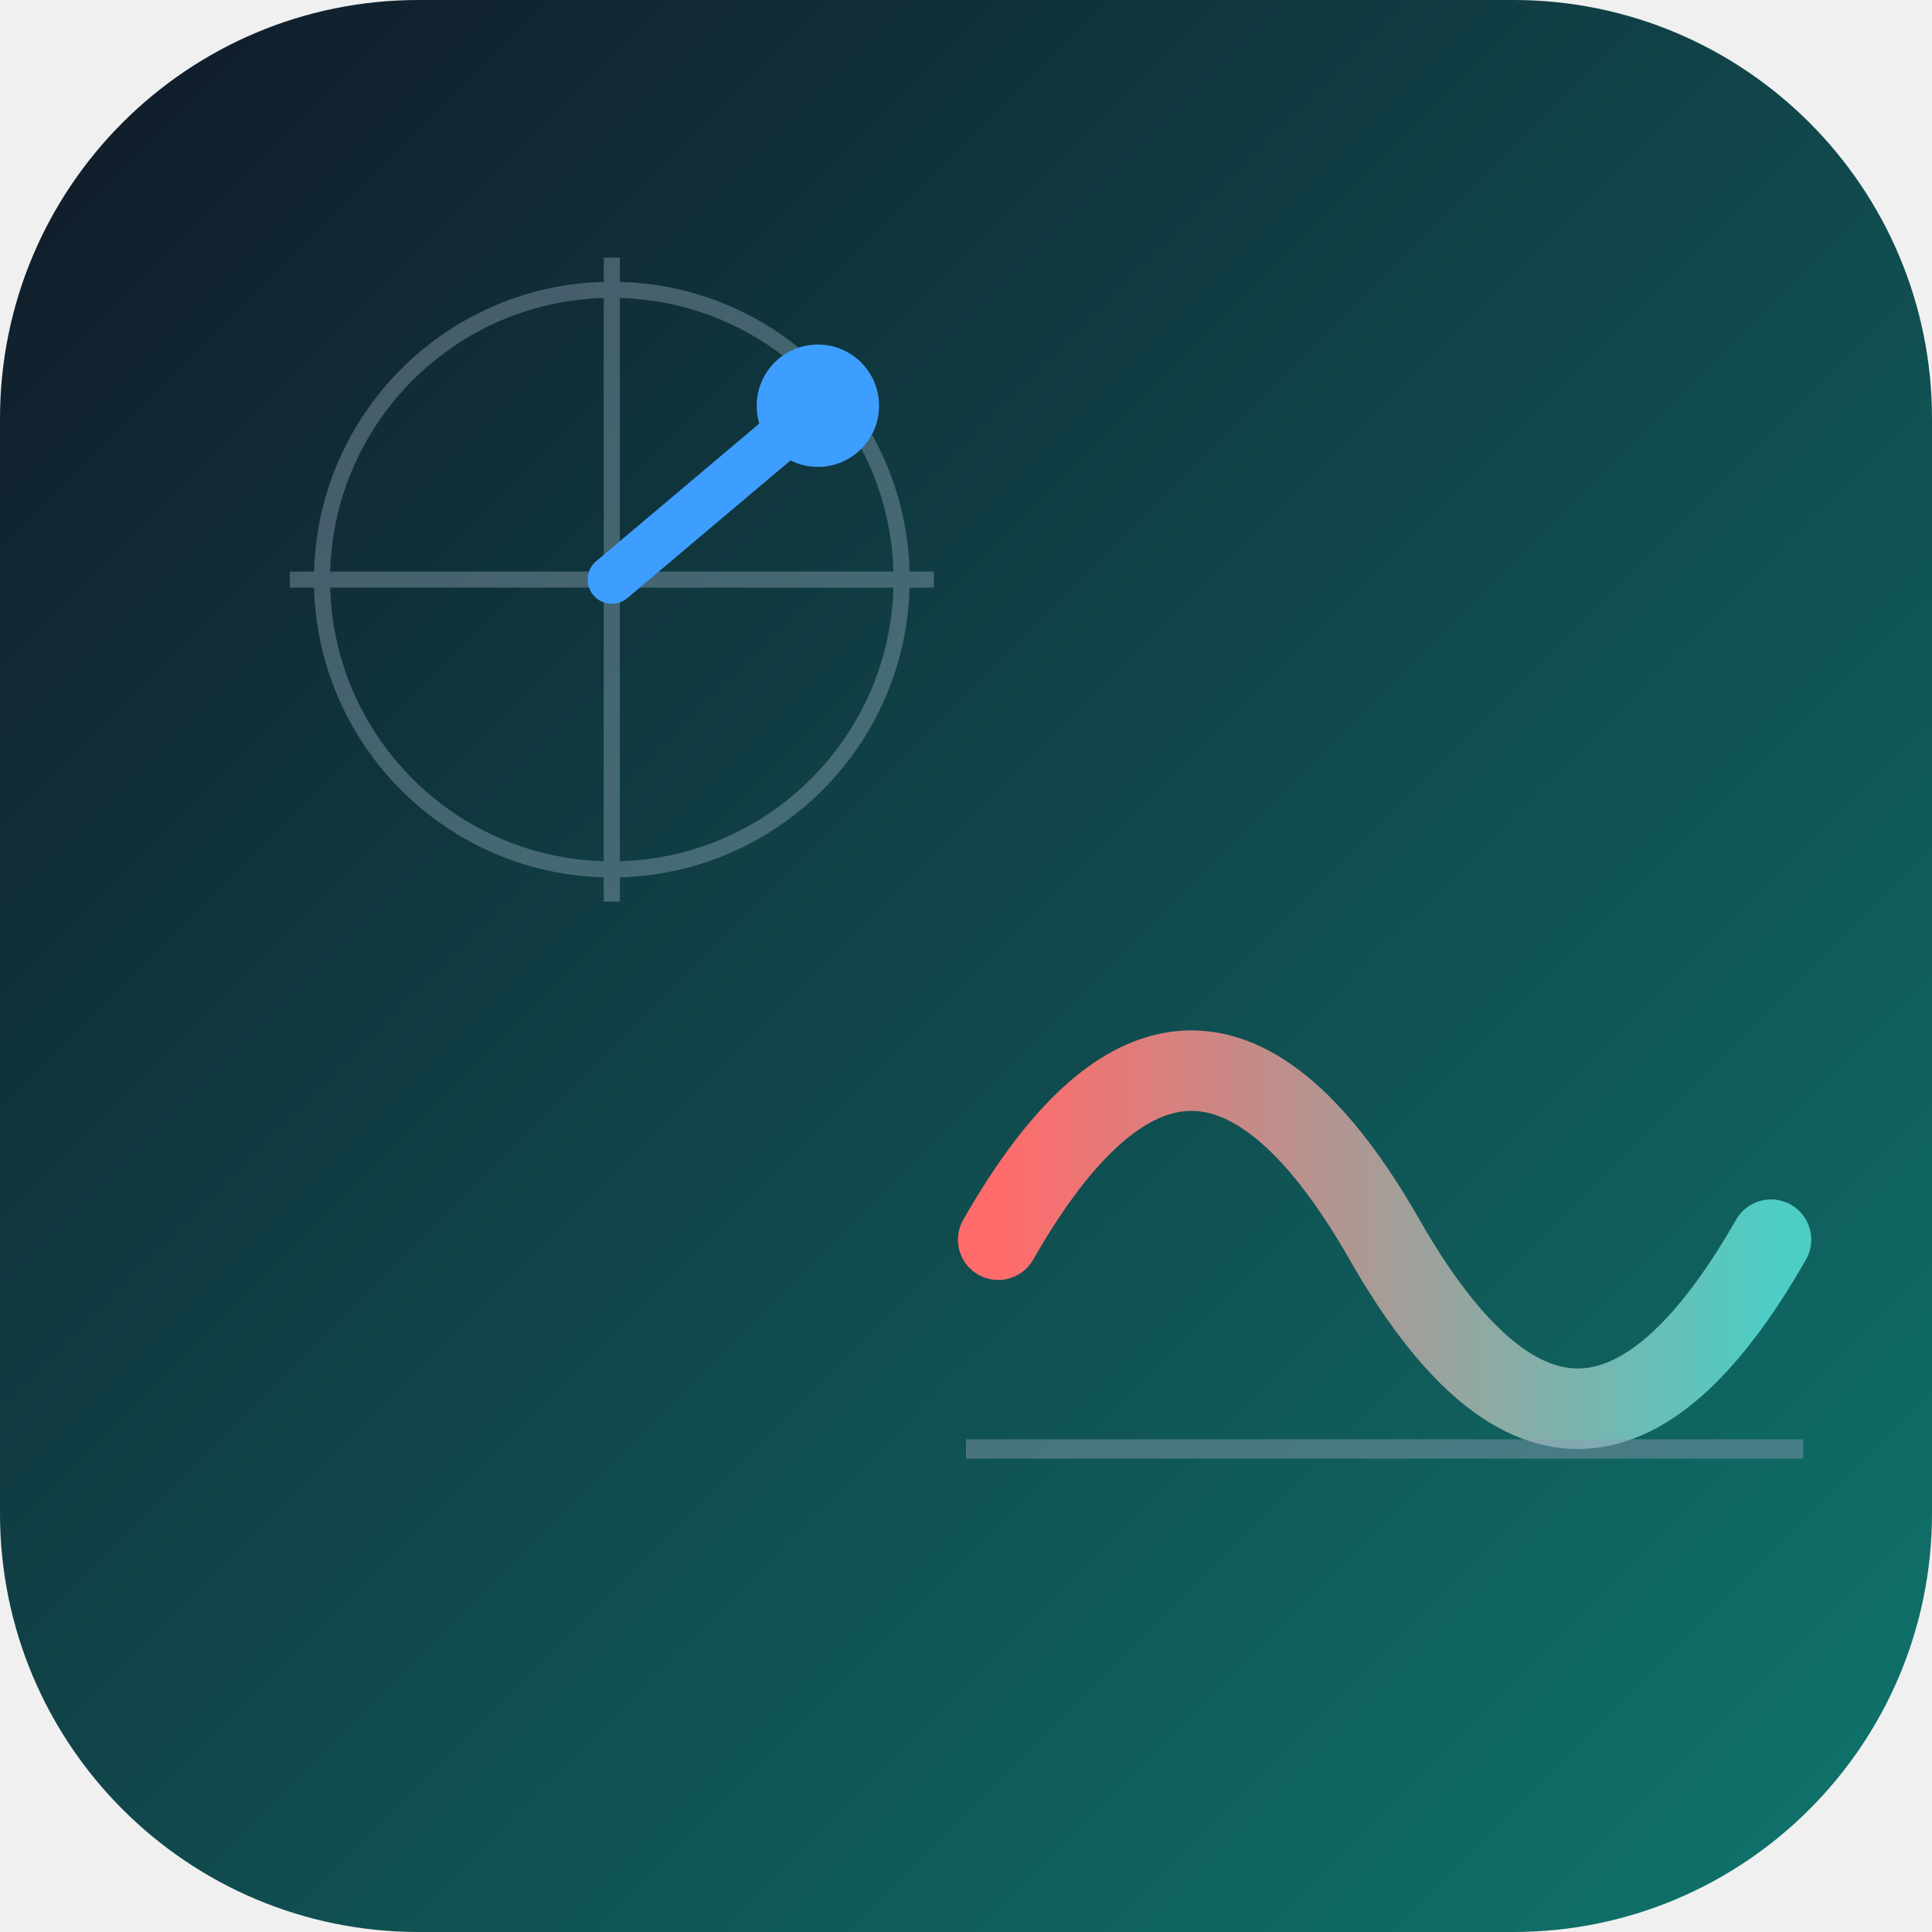
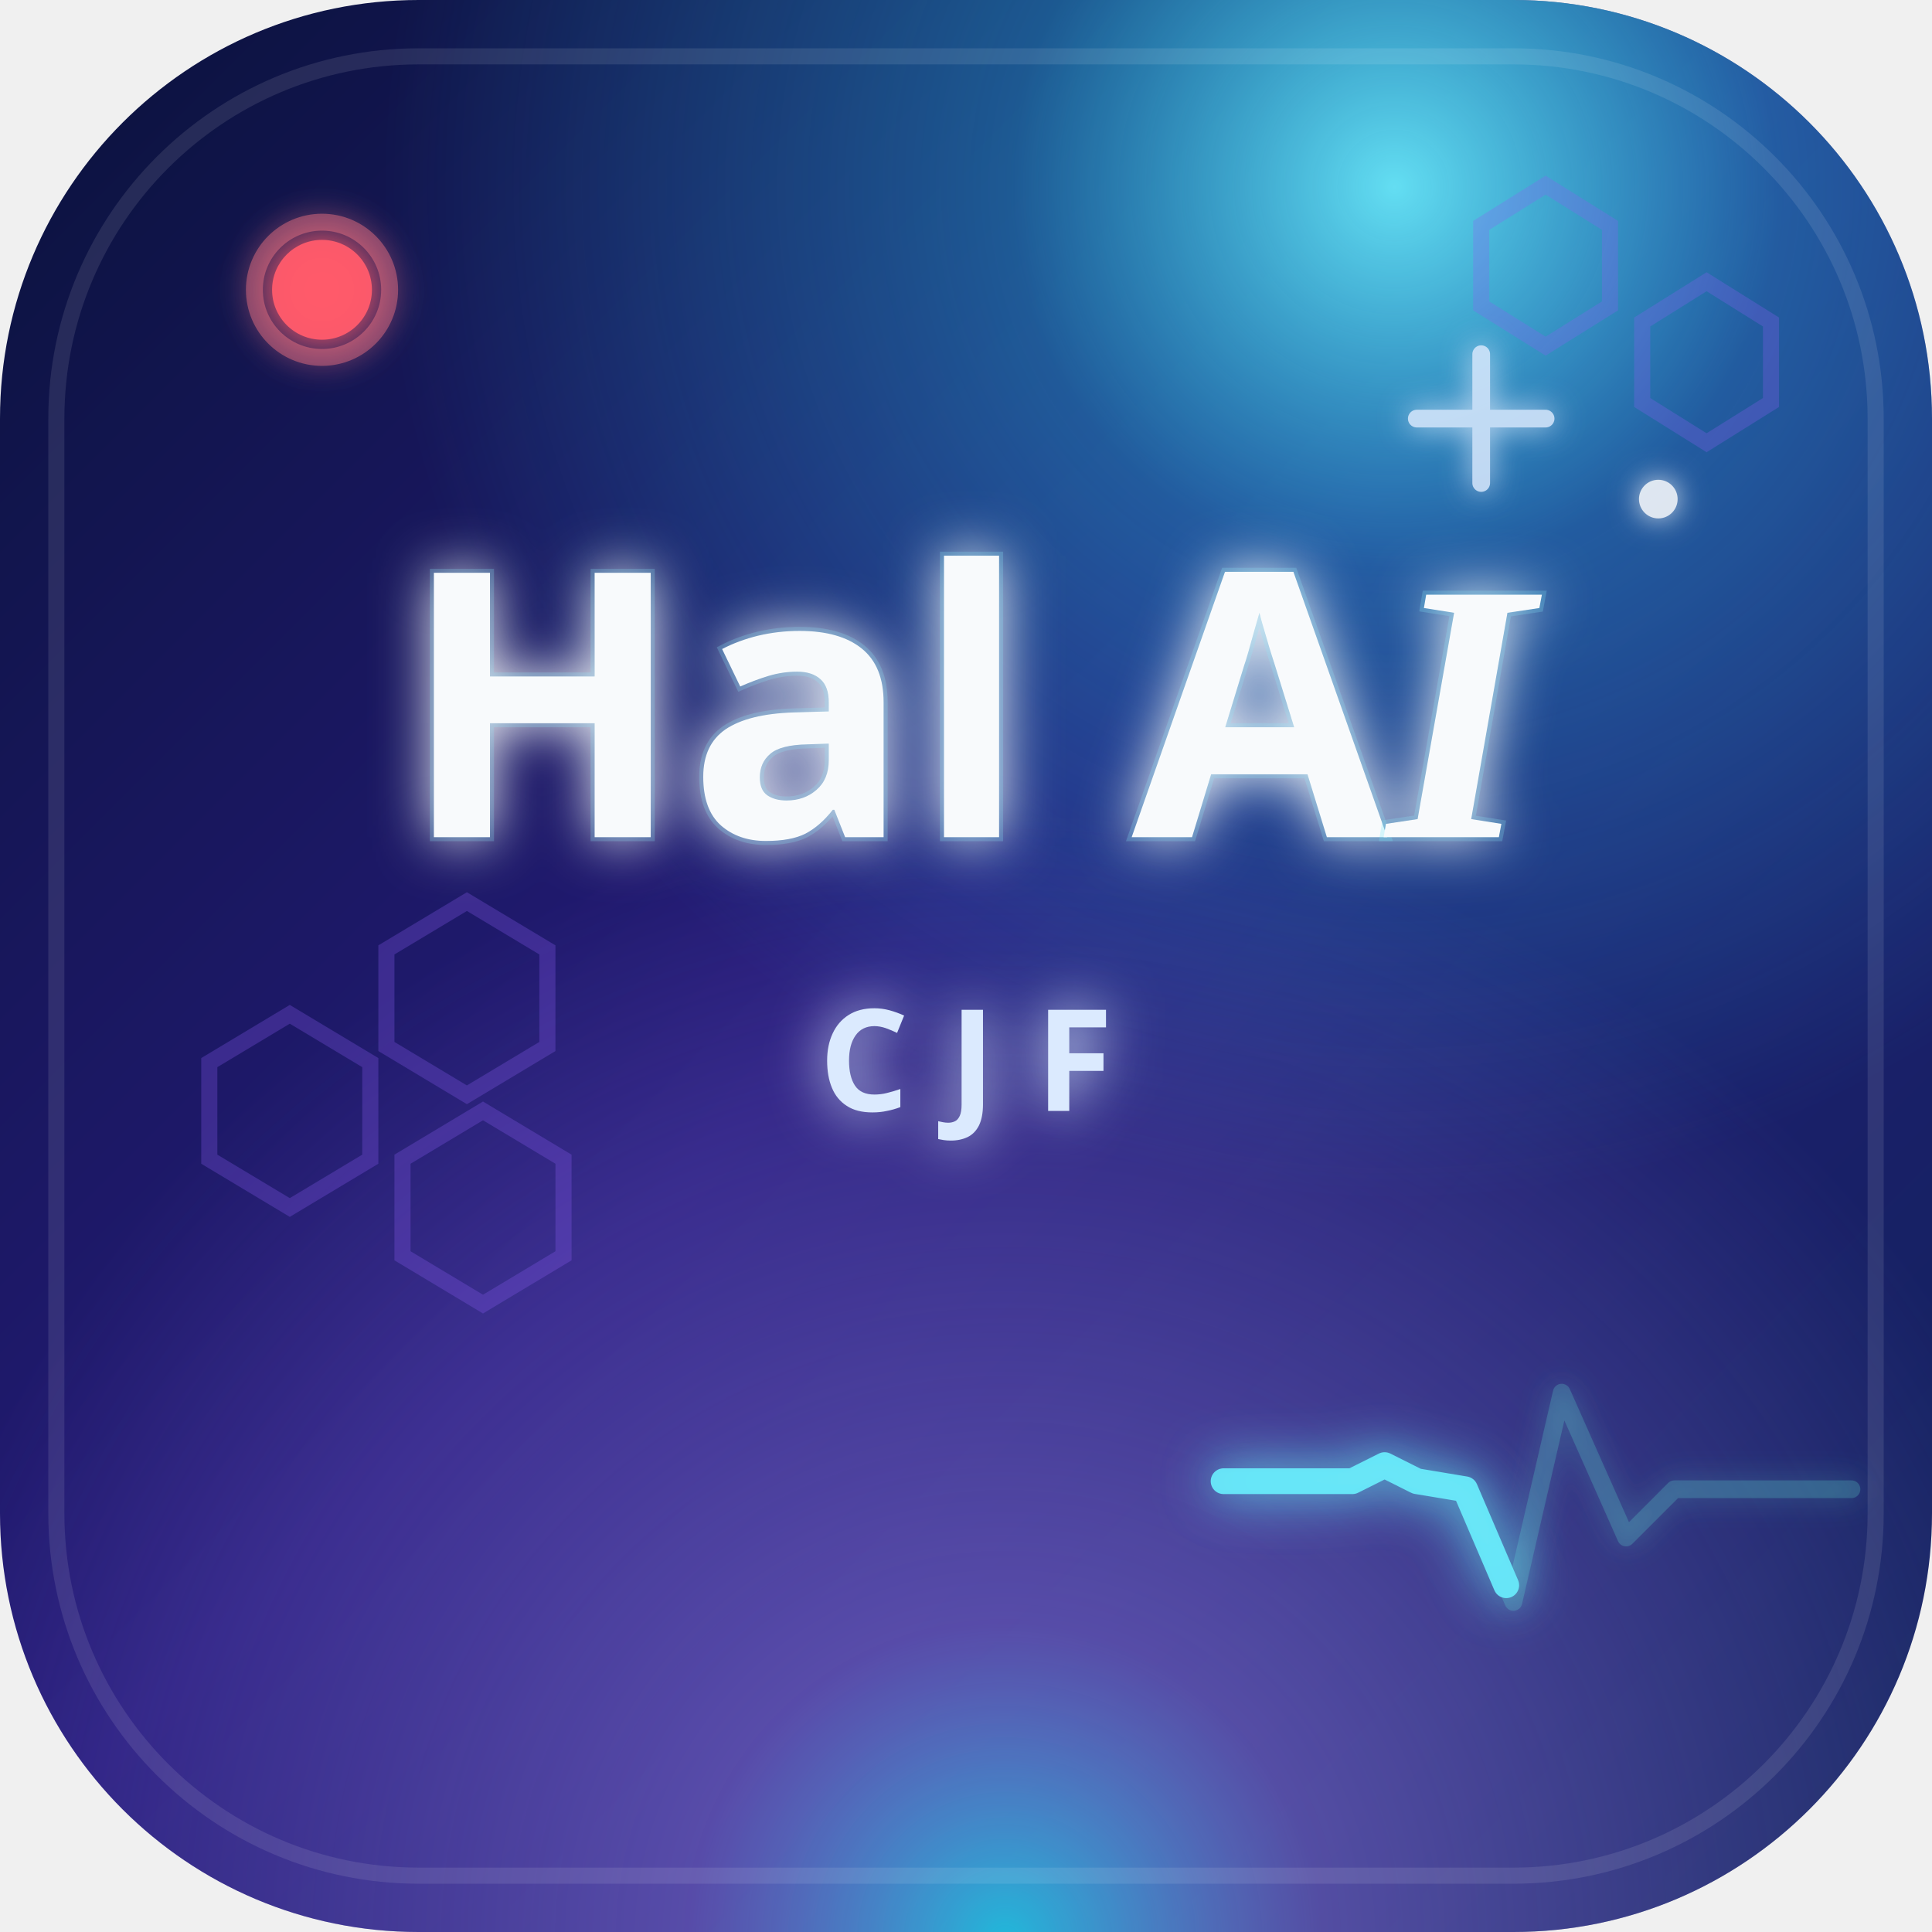
<svg xmlns="http://www.w3.org/2000/svg" viewBox="0 0 120 120" width="120" height="120" role="img" aria-labelledby="title desc">
  <defs>
    <linearGradient id="bg" x1="0%" y1="0%" x2="100%" y2="100%">
-       <stop offset="0%" stop-color="#111827" />
-       <stop offset="100%" stop-color="#0f766e" />
+       <stop offset="0%" stop-color="#09123a" />
+       <stop offset="48%" stop-color="#251b7a" />
+       <stop offset="100%" stop-color="#0f2459" />
    </linearGradient>
-     <linearGradient id="wave" x1="0%" y1="0%" x2="100%" y2="0%">
-       <stop offset="0%" stop-color="#ff6b6b" />
-       <stop offset="100%" stop-color="#4ecdc4" />
-     </linearGradient>
+     <radialGradient id="topGlow" cx="72%" cy="10%" r="52%">
+       <stop offset="0%" stop-color="#67e8f9" stop-opacity="0.95" />
+       <stop offset="38%" stop-color="#22d3ee" stop-opacity="0.35" />
+       <stop offset="100%" stop-color="#22d3ee" stop-opacity="0" />
+     </radialGradient>
+     <radialGradient id="bottomGlow" cx="52%" cy="100%" r="58%">
+       <stop offset="0%" stop-color="#22d3ee" stop-opacity="0.85" />
+       <stop offset="28%" stop-color="#a78bfa" stop-opacity="0.42" />
+       <stop offset="100%" stop-color="#a78bfa" stop-opacity="0" />
+     </radialGradient>
+     <filter id="glow" x="-40%" y="-40%" width="180%" height="180%">
+       <feGaussianBlur stdDeviation="1.7" result="b" />
+       <feMerge>
+         <feMergeNode in="b" />
+         <feMergeNode in="SourceGraphic" />
+       </feMerge>
+     </filter>
+     <filter id="softGlow" x="-40%" y="-40%" width="180%" height="180%">
+       <feGaussianBlur stdDeviation="0.9" result="b" />
+       <feMerge>
+         <feMergeNode in="b" />
+         <feMergeNode in="SourceGraphic" />
+       </feMerge>
+     </filter>
  </defs>
  <rect width="120" height="120" rx="26" fill="url(#bg)" />
-   <g opacity="0.26" stroke="#dbeafe" stroke-width="1">
-     <line x1="18" y1="36" x2="58" y2="36" />
-     <line x1="38" y1="16" x2="38" y2="56" />
-     <circle cx="38" cy="36" r="18" fill="none" />
+   <rect width="120" height="120" rx="26" fill="url(#topGlow)" />
+   <rect width="120" height="120" rx="26" fill="url(#bottomGlow)" />
+   <rect x="3.5" y="3.5" width="113" height="113" rx="22.5" fill="none" stroke="#ffffff" opacity="0.1" />
+   <g filter="url(#softGlow)">
+     <circle cx="20" cy="18" r="3.1" fill="#ff5a6b" opacity="0.96">
+       <animate attributeName="opacity" values="0.08;1;0.08" dur="2.6s" repeatCount="indefinite" />
+     </circle>
+     <circle cx="20" cy="18" r="4.2" fill="none" stroke="#ff7b88" stroke-width="1.05" opacity="0.42">
+       <animate attributeName="r" values="4.2;7.1;4.2" dur="2.6s" repeatCount="indefinite" />
+       <animate attributeName="opacity" values="0.04;0.16;0.04" dur="2.6s" repeatCount="indefinite" />
+     </circle>
  </g>
-   <path d="M 38 36 L 50.8 25.2" stroke="#3d9eff" stroke-width="3" stroke-linecap="round" />
-   <circle cx="50.8" cy="25.2" r="3.8" fill="#3d9eff" />
-   <path d="M 62 77            C 70 63, 78 63, 86 77            S 102 91, 110 77" fill="none" stroke="url(#wave)" stroke-width="5" stroke-linecap="round" />
-   <path d="M 60 90 H 112" stroke="#8b9cb3" stroke-width="1.2" opacity="0.45" />
+   <g opacity="0.28" stroke="#8b5cf6" stroke-width="1" fill="none">
+     <path d="M13 66l5-3 5 3v6l-5 3-5-3z" />
+     <path d="M25 72l5-3 5 3v6l-5 3-5-3z" />
+     <path d="M24 59l5-3 5 3v6l-5 3-5-3z" />
+     <path d="M92 14l4-2.5 4 2.5v5l-4 2.5-4-2.5z" />
+     <path d="M102 20l4-2.5 4 2.5v5l-4 2.5-4-2.5z" />
+   </g>
+   <g filter="url(#softGlow)" opacity="0.85">
+     <path d="M88 26h8M92 22v8" stroke="#dbeafe" stroke-width="1.1" stroke-linecap="round" />
+     <circle cx="103" cy="31" r="1.2" fill="#ffffff" />
+   </g>
+   <g filter="url(#glow)">
+     <text x="60" y="52" fill="#f8fafc" stroke="#67e8f9" stroke-opacity="0.24" stroke-width="0.5" paint-order="stroke" text-anchor="middle" font-family="Segoe UI, system-ui, sans-serif" font-size="23" font-weight="700" letter-spacing="0.01em">Hal A<tspan font-family="Georgia, 'Times New Roman', serif" font-style="italic">I</tspan>
+     </text>
+     <text x="60" y="69" fill="#dbeafe" text-anchor="middle" font-family="Segoe UI, system-ui, sans-serif" font-size="8.8" font-weight="700" letter-spacing="0.28em">CJF</text>
+   </g>
+   <g filter="url(#softGlow)">
+     <path d="M76 92h8l2-1 2 1 3 0.5 3 7 3-13 4 9 3-3h11" fill="none" stroke="#5eead4" stroke-width="1.1" stroke-linecap="round" stroke-linejoin="round" opacity="0.22" />
+   </g>
+   <g filter="url(#glow)">
+     <path d="M76 92h8l2-1 2 1 3 0.5 3 7 3-13 4 9 3-3h11" fill="none" stroke="#67e8f9" stroke-width="1.6" stroke-linecap="round" stroke-linejoin="round" pathLength="100" stroke-dasharray="22 78" stroke-dashoffset="100" opacity="0.96">
+       <animate attributeName="stroke-dashoffset" from="100" to="0" dur="3.2s" repeatCount="indefinite" />
+       <animate attributeName="opacity" values="0;0;0.95;1;0.88;0" dur="3.2s" repeatCount="indefinite" />
+     </path>
+   </g>
</svg>
